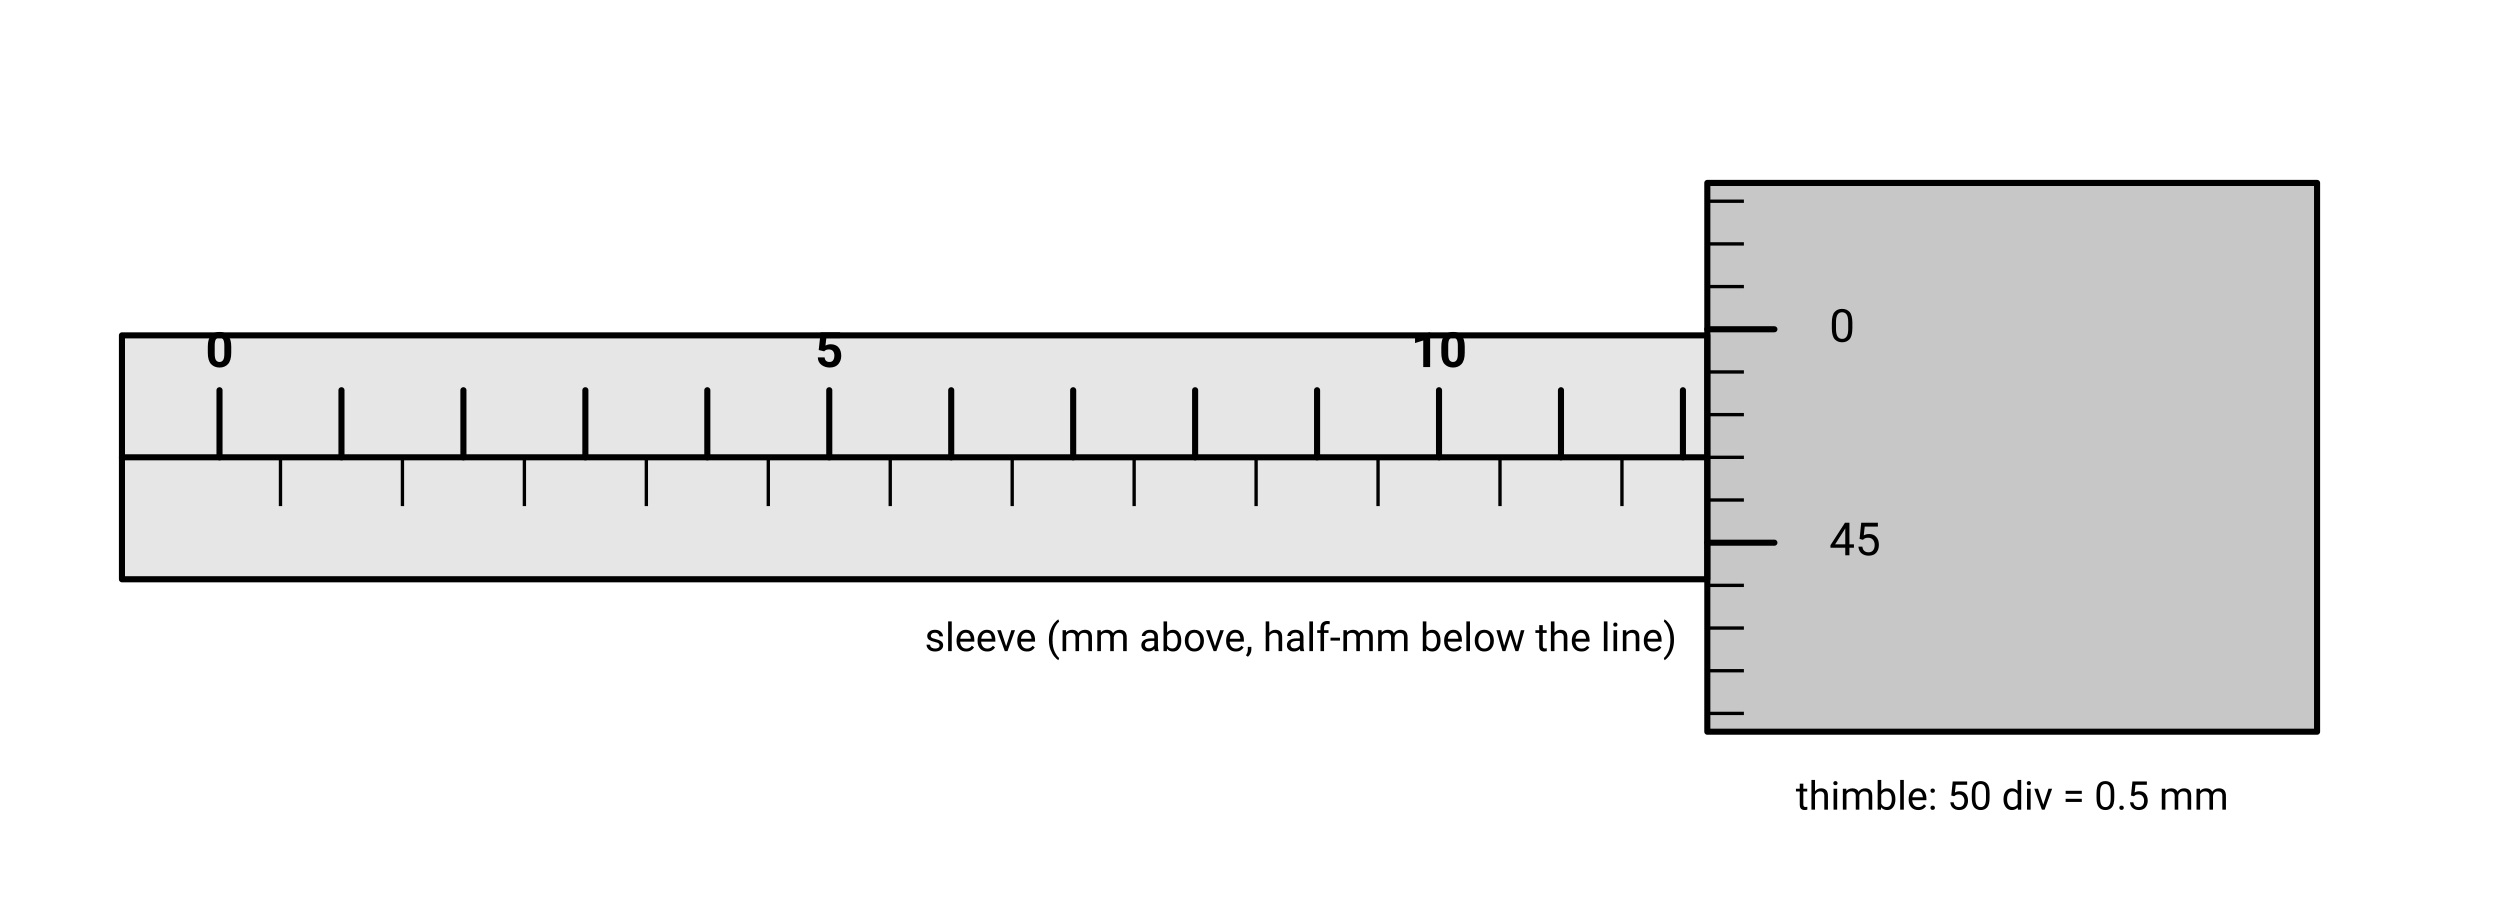
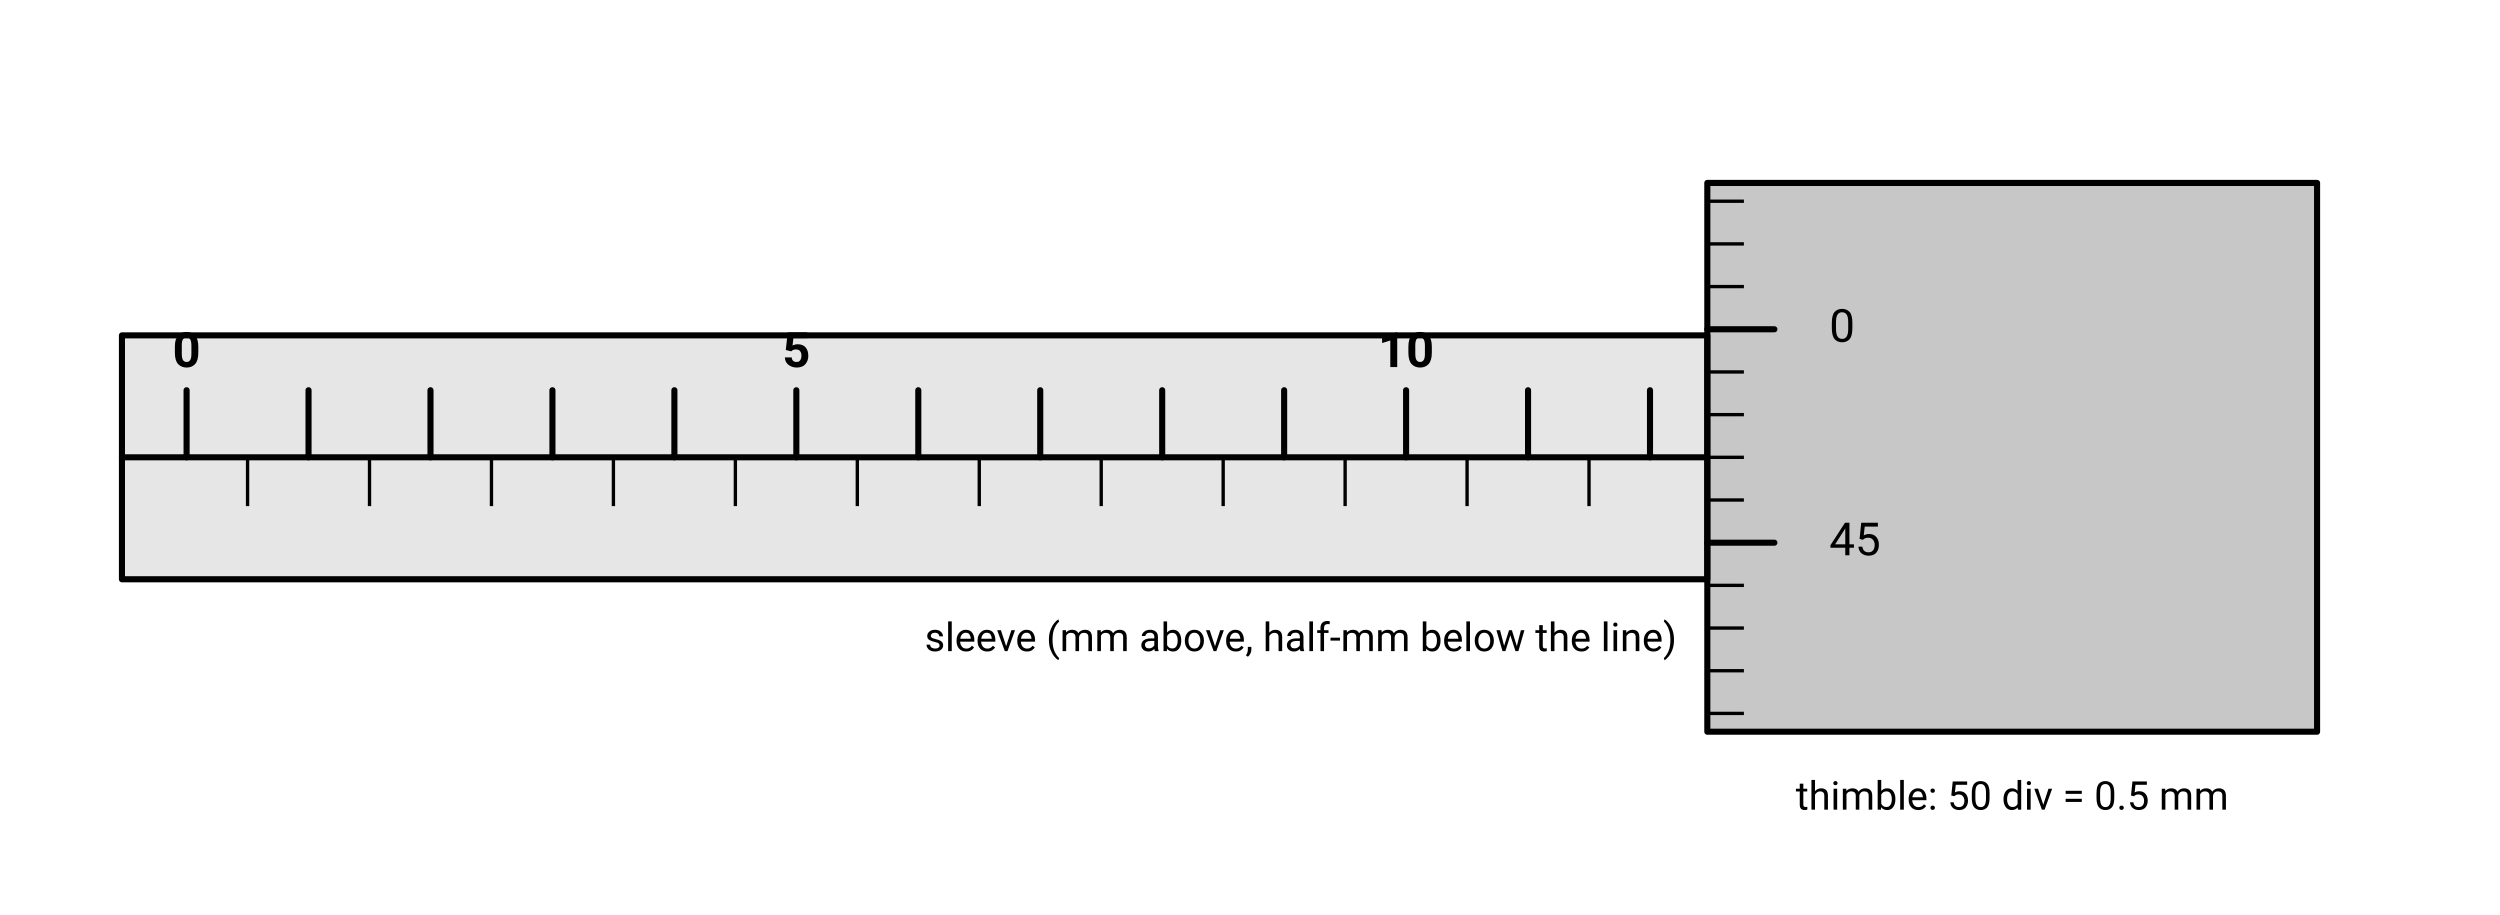
<svg xmlns="http://www.w3.org/2000/svg" viewBox="0 0 820 300" role="img" aria-label="Figure">
  <style>.s{fill:none;stroke:currentColor;stroke-width:2;stroke-linejoin:round;stroke-linecap:round}.thin{fill:none;stroke:currentColor;stroke-width:1.1}.lead{fill:none;stroke:currentColor;stroke-width:1.2;opacity:.85}.f{fill:currentColor;fill-opacity:.10;stroke:currentColor;stroke-width:2;stroke-linejoin:round}.f2{fill:currentColor;fill-opacity:.22;stroke:currentColor;stroke-width:2;stroke-linejoin:round}.k{fill:currentColor;stroke:none}.d{fill:none;stroke:currentColor;stroke-width:1.5;stroke-dasharray:6 4}.cl{fill:none;stroke:currentColor;stroke-width:1;stroke-dasharray:14 4 3 4;opacity:.7}.acc{fill:none;stroke:#e8590c;stroke-width:2.4;stroke-linecap:round}.accf{fill:#e8590c;stroke:none}.acct{fill:#e8590c;stroke:none}.tx{fill:currentColor;font-family:system-ui,-apple-system,"Segoe UI",Roboto,Arial,sans-serif}text{font-family:system-ui,-apple-system,"Segoe UI",Roboto,Arial,sans-serif}</style>
  <rect class="f" x="40.0" y="110.0" width="520.0" height="80.0" rx="0" />
  <line class="s" x1="40.0" y1="150.0" x2="560.0" y2="150.0" />
-   <line class="s" x1="72.0" y1="150.0" x2="72.0" y2="128.0" />
-   <text class="tx" x="72.0" y="116.0" font-size="16" text-anchor="middle" font-weight="bold" dominant-baseline="middle">0</text>
-   <line class="thin" x1="92.0" y1="150.0" x2="92.0" y2="166.0" />
-   <line class="s" x1="112.0" y1="150.0" x2="112.0" y2="128.0" />
-   <line class="thin" x1="132.0" y1="150.0" x2="132.0" y2="166.0" />
-   <line class="s" x1="152.0" y1="150.0" x2="152.0" y2="128.0" />
-   <line class="thin" x1="172.0" y1="150.0" x2="172.0" y2="166.0" />
-   <line class="s" x1="192.0" y1="150.0" x2="192.0" y2="128.0" />
-   <line class="thin" x1="212.0" y1="150.0" x2="212.0" y2="166.0" />
-   <line class="s" x1="232.0" y1="150.0" x2="232.0" y2="128.0" />
-   <line class="thin" x1="252.0" y1="150.0" x2="252.0" y2="166.0" />
-   <line class="s" x1="272.0" y1="150.0" x2="272.0" y2="128.0" />
-   <text class="tx" x="272.0" y="116.0" font-size="16" text-anchor="middle" font-weight="bold" dominant-baseline="middle">5</text>
-   <line class="thin" x1="292.0" y1="150.0" x2="292.0" y2="166.0" />
-   <line class="s" x1="312.0" y1="150.0" x2="312.0" y2="128.0" />
-   <line class="thin" x1="332.0" y1="150.0" x2="332.0" y2="166.0" />
-   <line class="s" x1="352.0" y1="150.0" x2="352.0" y2="128.0" />
-   <line class="thin" x1="372.0" y1="150.0" x2="372.0" y2="166.0" />
-   <line class="s" x1="392.0" y1="150.0" x2="392.0" y2="128.0" />
-   <line class="thin" x1="412.0" y1="150.0" x2="412.0" y2="166.0" />
-   <line class="s" x1="432.0" y1="150.0" x2="432.0" y2="128.0" />
-   <line class="thin" x1="452.0" y1="150.0" x2="452.0" y2="166.0" />
-   <line class="s" x1="472.0" y1="150.0" x2="472.0" y2="128.0" />
-   <text class="tx" x="472.0" y="116.0" font-size="16" text-anchor="middle" font-weight="bold" dominant-baseline="middle">10</text>
-   <line class="thin" x1="492.0" y1="150.0" x2="492.0" y2="166.0" />
-   <line class="s" x1="512.0" y1="150.0" x2="512.0" y2="128.0" />
-   <line class="thin" x1="532.0" y1="150.0" x2="532.0" y2="166.0" />
-   <line class="s" x1="552.0" y1="150.0" x2="552.0" y2="128.0" />
+   <line class="s" x1="61.2" y1="150.0" x2="61.2" y2="128.0" />
+   <text class="tx" x="61.2" y="116.0" font-size="16" text-anchor="middle" font-weight="bold" dominant-baseline="middle">0</text>
+   <line class="thin" x1="81.2" y1="150.0" x2="81.2" y2="166.0" />
+   <line class="s" x1="101.2" y1="150.0" x2="101.2" y2="128.0" />
+   <line class="thin" x1="121.2" y1="150.0" x2="121.2" y2="166.0" />
+   <line class="s" x1="141.2" y1="150.0" x2="141.2" y2="128.0" />
+   <line class="thin" x1="161.2" y1="150.0" x2="161.2" y2="166.0" />
+   <line class="s" x1="181.2" y1="150.0" x2="181.2" y2="128.0" />
+   <line class="thin" x1="201.2" y1="150.0" x2="201.2" y2="166.0" />
+   <line class="s" x1="221.2" y1="150.0" x2="221.2" y2="128.0" />
+   <line class="thin" x1="241.2" y1="150.0" x2="241.2" y2="166.0" />
+   <line class="s" x1="261.2" y1="150.0" x2="261.2" y2="128.0" />
+   <text class="tx" x="261.2" y="116.0" font-size="16" text-anchor="middle" font-weight="bold" dominant-baseline="middle">5</text>
+   <line class="thin" x1="281.2" y1="150.0" x2="281.2" y2="166.0" />
+   <line class="s" x1="301.2" y1="150.0" x2="301.2" y2="128.0" />
+   <line class="thin" x1="321.2" y1="150.0" x2="321.2" y2="166.0" />
+   <line class="s" x1="341.2" y1="150.0" x2="341.2" y2="128.0" />
+   <line class="thin" x1="361.2" y1="150.0" x2="361.2" y2="166.0" />
+   <line class="s" x1="381.2" y1="150.0" x2="381.2" y2="128.0" />
+   <line class="thin" x1="401.2" y1="150.0" x2="401.2" y2="166.0" />
+   <line class="s" x1="421.2" y1="150.0" x2="421.2" y2="128.0" />
+   <line class="thin" x1="441.2" y1="150.0" x2="441.2" y2="166.0" />
+   <line class="s" x1="461.2" y1="150.0" x2="461.2" y2="128.0" />
+   <text class="tx" x="461.2" y="116.0" font-size="16" text-anchor="middle" font-weight="bold" dominant-baseline="middle">10</text>
+   <line class="thin" x1="481.2" y1="150.0" x2="481.2" y2="166.0" />
+   <line class="s" x1="501.2" y1="150.0" x2="501.2" y2="128.0" />
+   <line class="thin" x1="521.2" y1="150.0" x2="521.2" y2="166.0" />
+   <line class="s" x1="541.2" y1="150.0" x2="541.2" y2="128.0" />
  <rect class="f2" x="560.0" y="60.0" width="200.0" height="180.0" rx="0" />
  <line class="thin" x1="560.0" y1="234.0" x2="572.0" y2="234.0" />
  <line class="thin" x1="560.0" y1="220.0" x2="572.0" y2="220.0" />
  <line class="thin" x1="560.0" y1="206.0" x2="572.0" y2="206.0" />
  <line class="thin" x1="560.0" y1="192.0" x2="572.0" y2="192.0" />
  <line class="s" x1="560.0" y1="178.0" x2="582.0" y2="178.0" />
  <text class="tx" x="600.0" y="178.0" font-size="15" text-anchor="start" font-weight="normal" dominant-baseline="middle">45</text>
  <line class="thin" x1="560.0" y1="164.0" x2="572.0" y2="164.0" />
  <line class="thin" x1="560.0" y1="150.0" x2="572.0" y2="150.0" />
  <line class="thin" x1="560.0" y1="136.0" x2="572.0" y2="136.0" />
  <line class="thin" x1="560.0" y1="122.0" x2="572.0" y2="122.0" />
  <line class="s" x1="560.0" y1="108.0" x2="582.0" y2="108.0" />
  <text class="tx" x="600.0" y="108.0" font-size="15" text-anchor="start" font-weight="normal" dominant-baseline="middle">0</text>
  <line class="thin" x1="560.0" y1="94.0" x2="572.0" y2="94.0" />
  <line class="thin" x1="560.0" y1="80.0" x2="572.0" y2="80.0" />
  <line class="thin" x1="560.0" y1="66.0" x2="572.0" y2="66.0" />
  <text class="tx" x="550.0" y="210.0" font-size="13" text-anchor="end" font-weight="normal" dominant-baseline="middle">sleeve (mm above, half-mm below the line)</text>
  <text class="tx" x="660.0" y="262.0" font-size="13" text-anchor="middle" font-weight="normal" dominant-baseline="middle">thimble: 50 div = 0.5 mm</text>
</svg>
